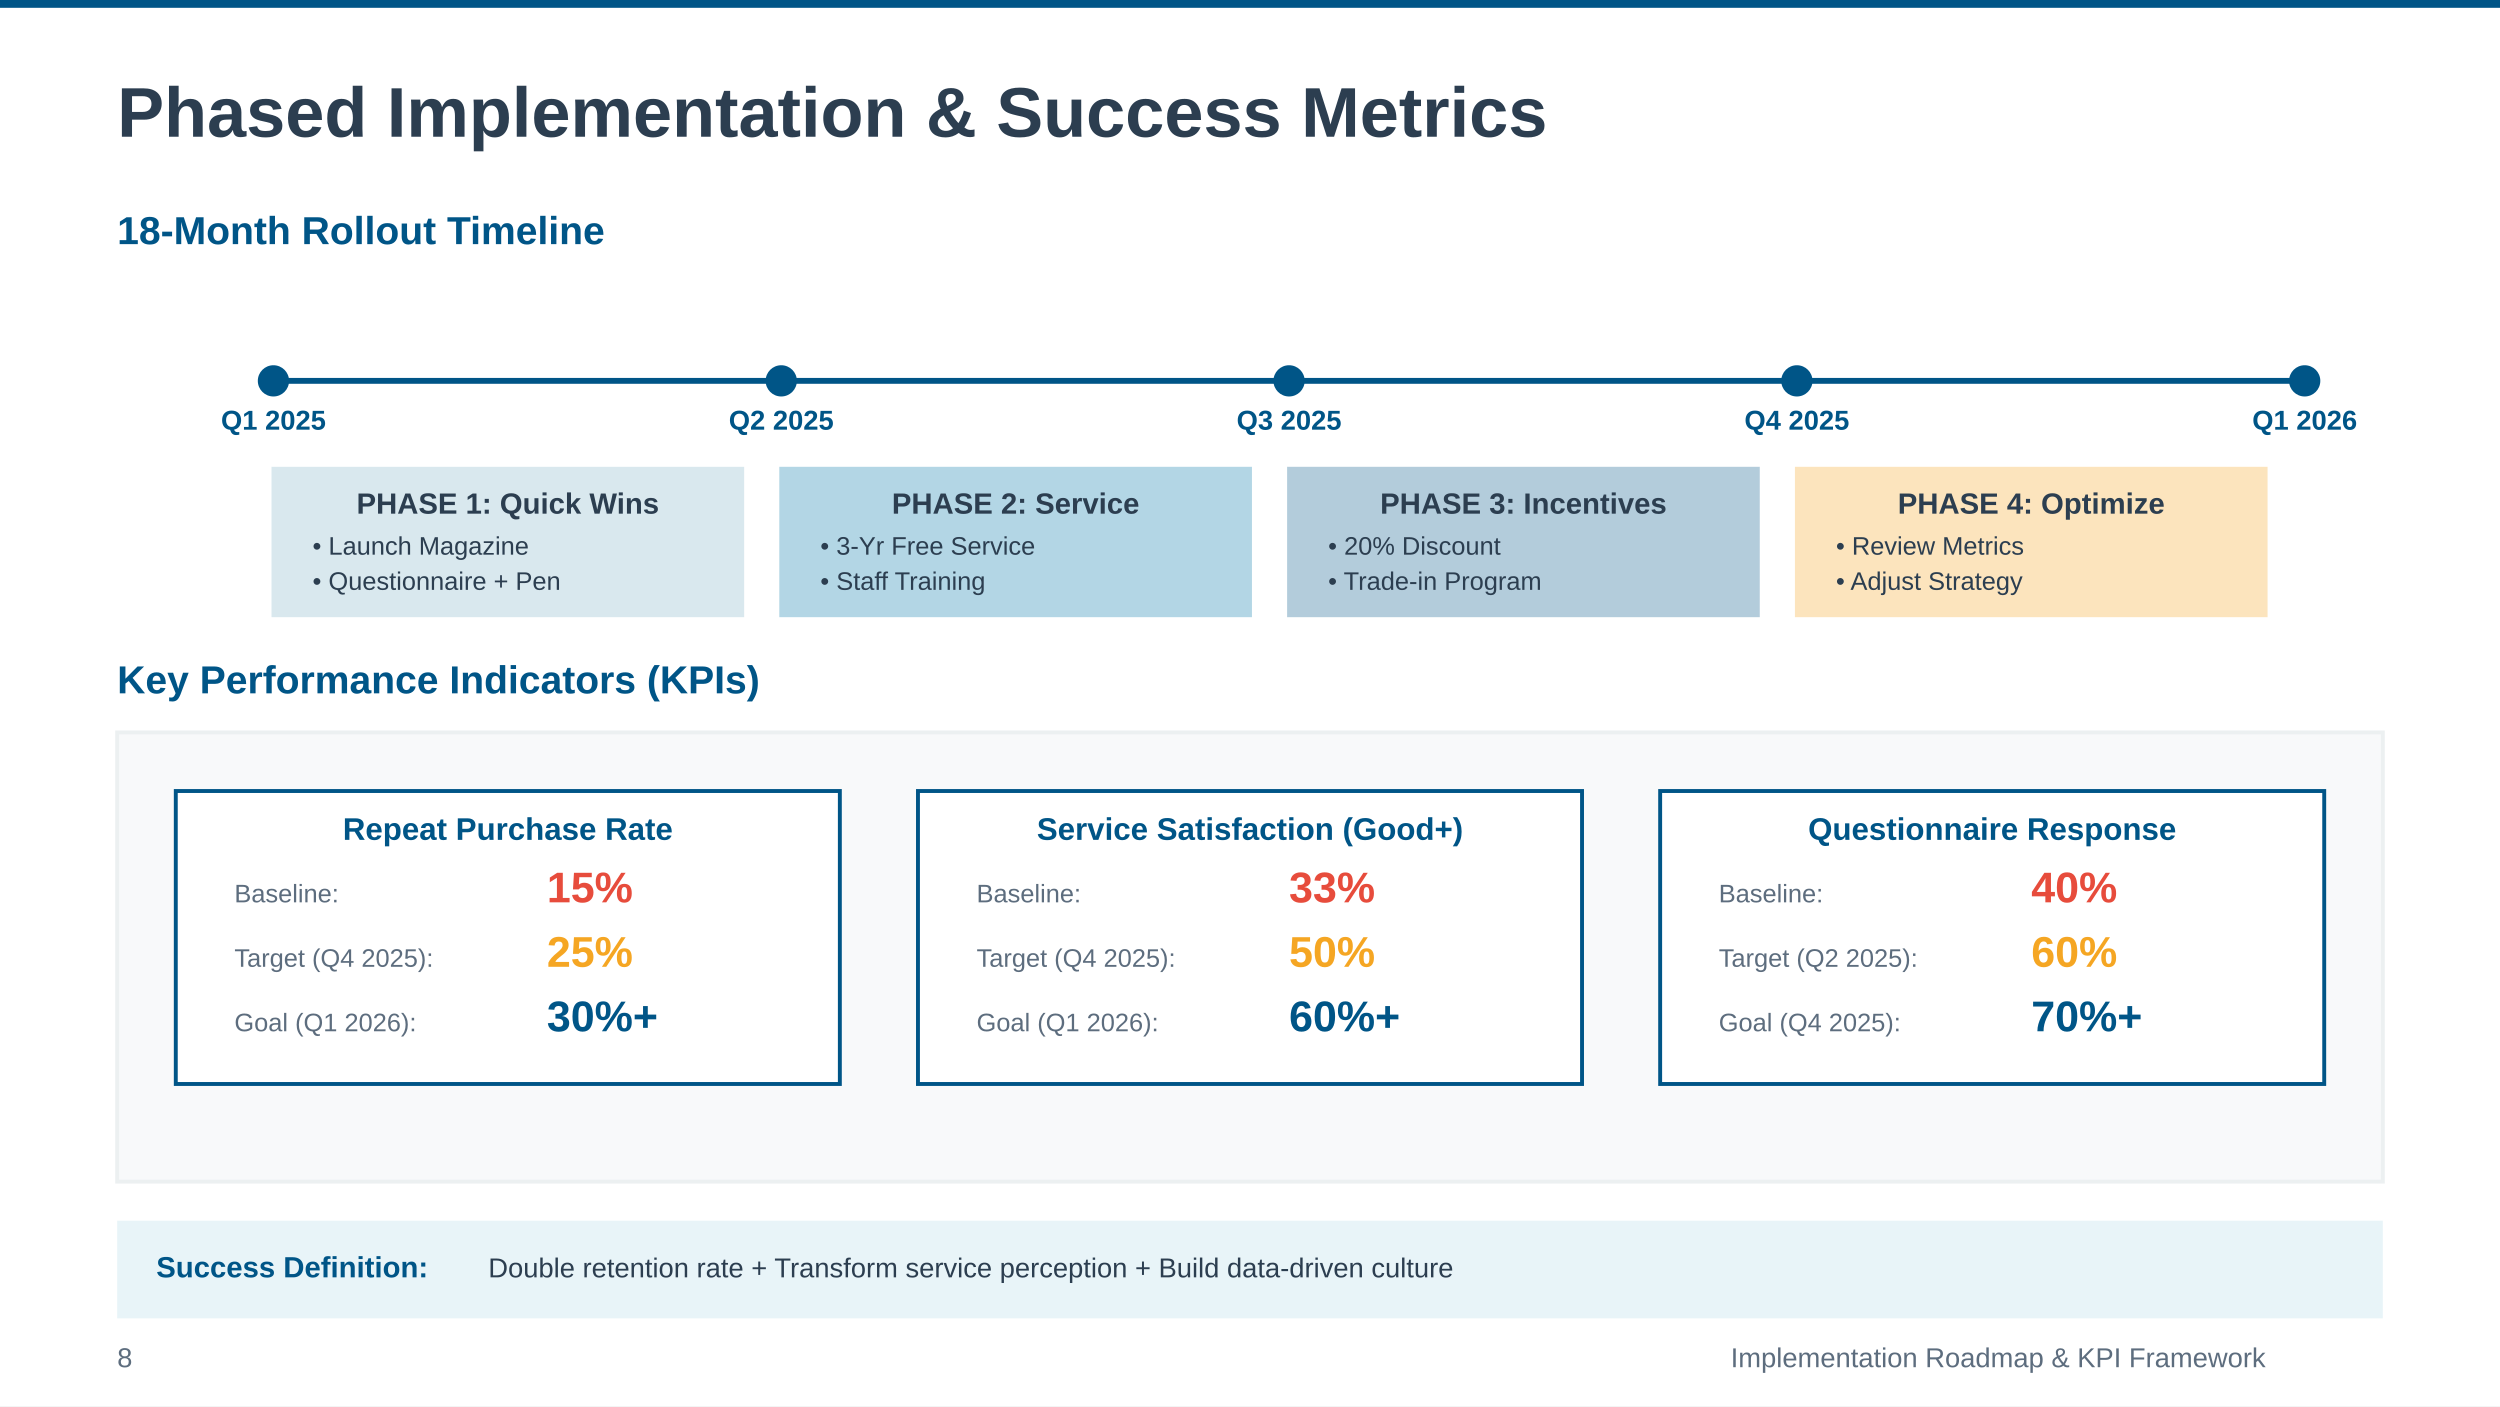
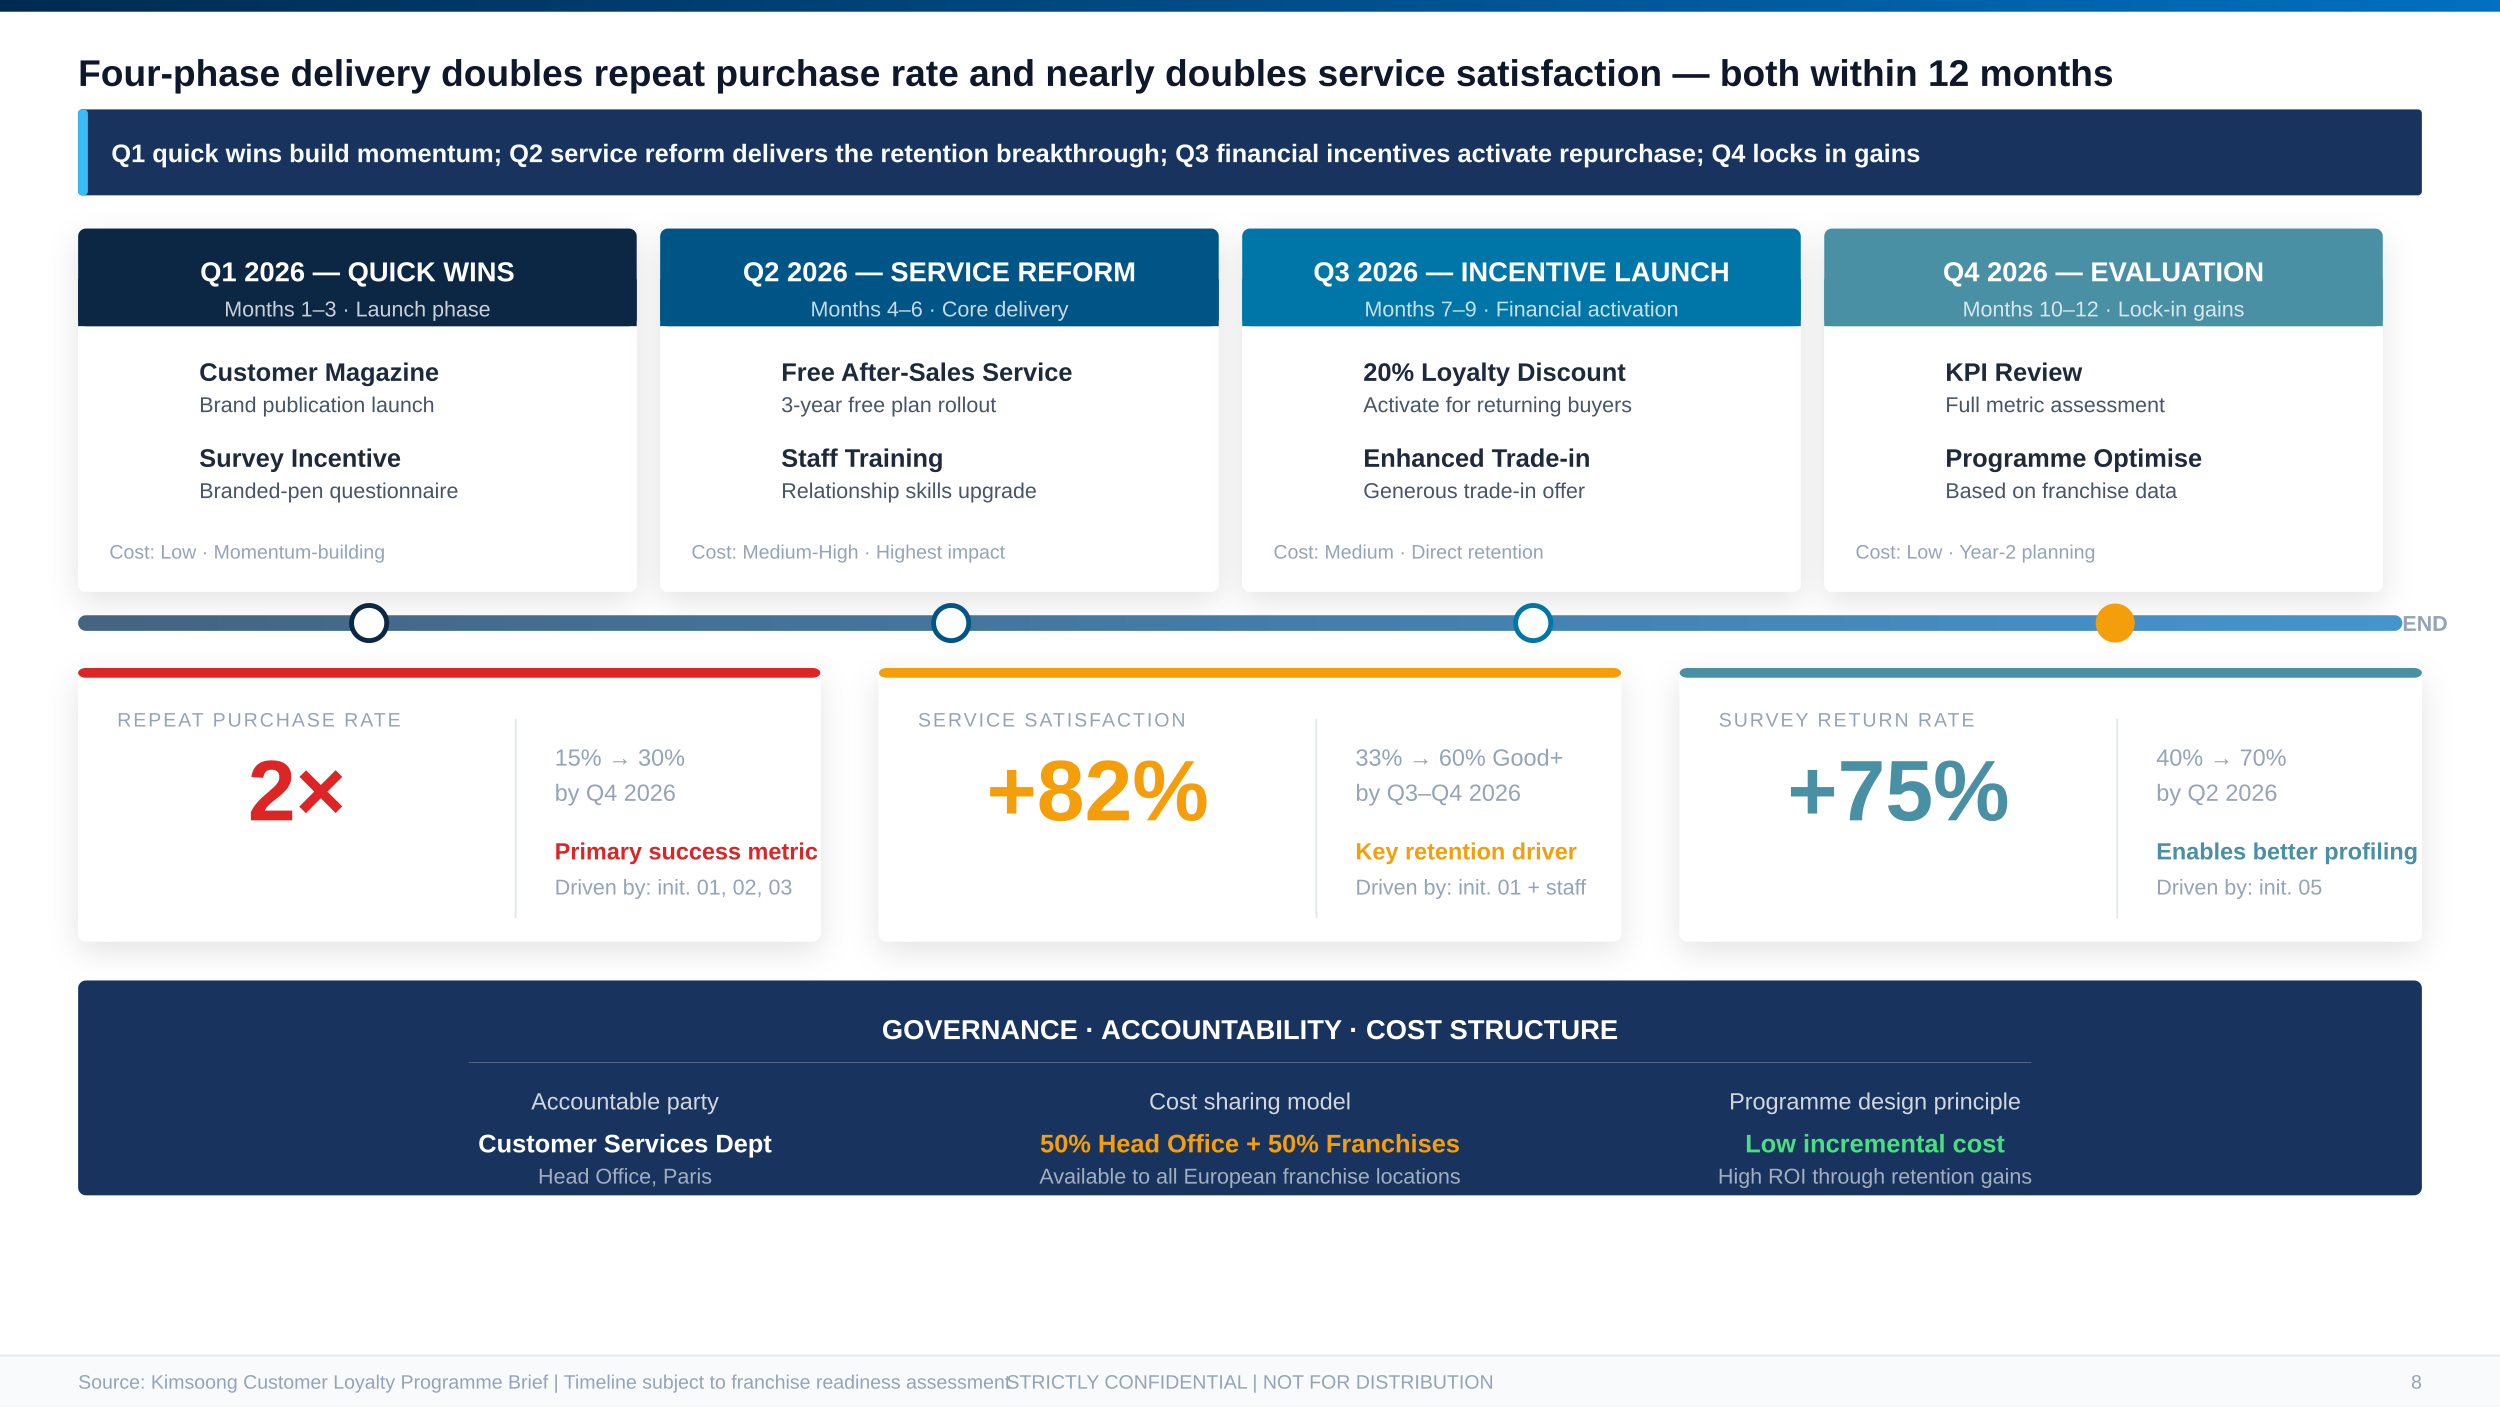
<svg xmlns="http://www.w3.org/2000/svg" viewBox="0 0 1280 720" width="1280" height="720">
+   <defs>
+     <linearGradient id="topGrad" x1="0%" y1="0%" x2="100%" y2="0%">
+       <stop offset="0%" stop-color="#002A50" />
+       <stop offset="100%" stop-color="#0070C0" />
+     </linearGradient>
+     <filter id="shadow" x="-10%" y="-10%" width="130%" height="140%">
+       <feGaussianBlur in="SourceAlpha" stdDeviation="8" />
+       <feOffset dx="0" dy="5" result="ob" />
+       <feFlood flood-color="#000000" flood-opacity="0.11" result="sc" />
+       <feComposite in="sc" in2="ob" operator="in" result="s" />
+       <feMerge>
+         <feMergeNode in="s" />
+         <feMergeNode in="SourceGraphic" />
+       </feMerge>
+     </filter>
+     <filter id="deepShadow" x="-10%" y="-10%" width="130%" height="140%">
+       <feGaussianBlur in="SourceAlpha" stdDeviation="14" />
+       <feOffset dx="0" dy="7" result="ob" />
+       <feFlood flood-color="#000000" flood-opacity="0.14" result="sc" />
+       <feComposite in="sc" in2="ob" operator="in" result="s" />
+       <feMerge>
+         <feMergeNode in="s" />
+         <feMergeNode in="SourceGraphic" />
+       </feMerge>
+     </filter>
+     <filter id="bubbleShadow" x="-30%" y="-30%" width="160%" height="160%">
+       <feGaussianBlur in="SourceAlpha" stdDeviation="6" />
+       <feOffset dx="0" dy="3" result="ob" />
+       <feFlood flood-color="#000000" flood-opacity="0.20" result="sc" />
+       <feComposite in="sc" in2="ob" operator="in" result="s" />
+       <feMerge>
+         <feMergeNode in="s" />
+         <feMergeNode in="SourceGraphic" />
+       </feMerge>
+     </filter>
+   </defs>
  <rect width="1280" height="720" fill="#FFFFFF" />
-   <rect x="0" y="0" width="1280" height="4" fill="#005587" />
-   <text x="60" y="70" font-family="Arial, sans-serif" font-size="36" font-weight="bold" fill="#2C3E50">
-     <tspan>Phased Implementation &amp; Success Metrics</tspan>
-   </text>
-   <text x="60" y="125" font-family="Arial, sans-serif" font-size="20" font-weight="bold" fill="#005587">
-     <tspan>18-Month Rollout Timeline</tspan>
-   </text>
-   <line x1="140" y1="195" x2="1180" y2="195" stroke="#005587" stroke-width="3" />
-   <circle cx="140" cy="195" r="8" fill="#005587" />
-   <circle cx="400" cy="195" r="8" fill="#005587" />
-   <circle cx="660" cy="195" r="8" fill="#005587" />
-   <circle cx="920" cy="195" r="8" fill="#005587" />
-   <circle cx="1180" cy="195" r="8" fill="#005587" />
-   <text x="140" y="220" font-family="Arial, sans-serif" font-size="14" font-weight="bold" fill="#005587" text-anchor="middle">
-     <tspan>Q1 2025</tspan>
-   </text>
-   <text x="400" y="220" font-family="Arial, sans-serif" font-size="14" font-weight="bold" fill="#005587" text-anchor="middle">
-     <tspan>Q2 2025</tspan>
-   </text>
-   <text x="660" y="220" font-family="Arial, sans-serif" font-size="14" font-weight="bold" fill="#005587" text-anchor="middle">
-     <tspan>Q3 2025</tspan>
-   </text>
-   <text x="920" y="220" font-family="Arial, sans-serif" font-size="14" font-weight="bold" fill="#005587" text-anchor="middle">
-     <tspan>Q4 2025</tspan>
-   </text>
-   <text x="1180" y="220" font-family="Arial, sans-serif" font-size="14" font-weight="bold" fill="#005587" text-anchor="middle">
-     <tspan>Q1 2026</tspan>
-   </text>
-   <rect x="140" y="240" width="240" height="75" fill="#7FB3C7" opacity="0.3" stroke="#7FB3C7" stroke-width="2" />
-   <text x="260" y="263" font-family="Arial, sans-serif" font-size="15" font-weight="bold" fill="#2C3E50" text-anchor="middle">
-     <tspan>PHASE 1: Quick Wins</tspan>
-   </text>
-   <text x="160" y="284" font-family="Arial, sans-serif" font-size="13" fill="#2C3E50">
-     <tspan>• Launch Magazine</tspan>
-     <tspan x="160" dy="18">• Questionnaire + Pen</tspan>
-   </text>
-   <rect x="400" y="240" width="240" height="75" fill="#0076A8" opacity="0.3" stroke="#0076A8" stroke-width="2" />
-   <text x="520" y="263" font-family="Arial, sans-serif" font-size="15" font-weight="bold" fill="#2C3E50" text-anchor="middle">
-     <tspan>PHASE 2: Service</tspan>
-   </text>
-   <text x="420" y="284" font-family="Arial, sans-serif" font-size="13" fill="#2C3E50">
-     <tspan>• 3-Yr Free Service</tspan>
-     <tspan x="420" dy="18">• Staff Training</tspan>
-   </text>
-   <rect x="660" y="240" width="240" height="75" fill="#005587" opacity="0.3" stroke="#005587" stroke-width="2" />
-   <text x="780" y="263" font-family="Arial, sans-serif" font-size="15" font-weight="bold" fill="#2C3E50" text-anchor="middle">
-     <tspan>PHASE 3: Incentives</tspan>
-   </text>
-   <text x="680" y="284" font-family="Arial, sans-serif" font-size="13" fill="#2C3E50">
-     <tspan>• 20% Discount</tspan>
-     <tspan x="680" dy="18">• Trade-in Program</tspan>
-   </text>
-   <rect x="920" y="240" width="240" height="75" fill="#F5A623" opacity="0.3" stroke="#F5A623" stroke-width="2" />
-   <text x="1040" y="263" font-family="Arial, sans-serif" font-size="15" font-weight="bold" fill="#2C3E50" text-anchor="middle">
-     <tspan>PHASE 4: Optimize</tspan>
-   </text>
-   <text x="940" y="284" font-family="Arial, sans-serif" font-size="13" fill="#2C3E50">
-     <tspan>• Review Metrics</tspan>
-     <tspan x="940" dy="18">• Adjust Strategy</tspan>
-   </text>
-   <text x="60" y="355" font-family="Arial, sans-serif" font-size="20" font-weight="bold" fill="#005587">
-     <tspan>Key Performance Indicators (KPIs)</tspan>
-   </text>
-   <rect x="60" y="375" width="1160" height="230" fill="#F8F9FA" stroke="#ECF0F1" stroke-width="2" />
-   <rect x="90" y="405" width="340" height="150" fill="#FFFFFF" stroke="#005587" stroke-width="2" />
-   <text x="260" y="430" font-family="Arial, sans-serif" font-size="16" font-weight="bold" fill="#005587" text-anchor="middle">
-     <tspan>Repeat Purchase Rate</tspan>
-   </text>
-   <text x="120" y="462" font-family="Arial, sans-serif" font-size="13" fill="#5D6D7E">
-     <tspan>Baseline:</tspan>
-   </text>
-   <text x="280" y="462" font-family="Arial, sans-serif" font-size="22" font-weight="bold" fill="#E74C3C">
-     <tspan>15%</tspan>
-   </text>
-   <text x="120" y="495" font-family="Arial, sans-serif" font-size="13" fill="#5D6D7E">
-     <tspan>Target (Q4 2025):</tspan>
-   </text>
-   <text x="280" y="495" font-family="Arial, sans-serif" font-size="22" font-weight="bold" fill="#F5A623">
-     <tspan>25%</tspan>
-   </text>
-   <text x="120" y="528" font-family="Arial, sans-serif" font-size="13" fill="#5D6D7E">
-     <tspan>Goal (Q1 2026):</tspan>
-   </text>
-   <text x="280" y="528" font-family="Arial, sans-serif" font-size="22" font-weight="bold" fill="#005587">
-     <tspan>30%+</tspan>
-   </text>
-   <rect x="470" y="405" width="340" height="150" fill="#FFFFFF" stroke="#005587" stroke-width="2" />
-   <text x="640" y="430" font-family="Arial, sans-serif" font-size="16" font-weight="bold" fill="#005587" text-anchor="middle">
-     <tspan>Service Satisfaction (Good+)</tspan>
-   </text>
-   <text x="500" y="462" font-family="Arial, sans-serif" font-size="13" fill="#5D6D7E">
-     <tspan>Baseline:</tspan>
-   </text>
-   <text x="660" y="462" font-family="Arial, sans-serif" font-size="22" font-weight="bold" fill="#E74C3C">
-     <tspan>33%</tspan>
-   </text>
-   <text x="500" y="495" font-family="Arial, sans-serif" font-size="13" fill="#5D6D7E">
-     <tspan>Target (Q4 2025):</tspan>
-   </text>
-   <text x="660" y="495" font-family="Arial, sans-serif" font-size="22" font-weight="bold" fill="#F5A623">
-     <tspan>50%</tspan>
-   </text>
-   <text x="500" y="528" font-family="Arial, sans-serif" font-size="13" fill="#5D6D7E">
-     <tspan>Goal (Q1 2026):</tspan>
-   </text>
-   <text x="660" y="528" font-family="Arial, sans-serif" font-size="22" font-weight="bold" fill="#005587">
-     <tspan>60%+</tspan>
-   </text>
-   <rect x="850" y="405" width="340" height="150" fill="#FFFFFF" stroke="#005587" stroke-width="2" />
-   <text x="1020" y="430" font-family="Arial, sans-serif" font-size="16" font-weight="bold" fill="#005587" text-anchor="middle">
-     <tspan>Questionnaire Response</tspan>
-   </text>
-   <text x="880" y="462" font-family="Arial, sans-serif" font-size="13" fill="#5D6D7E">
-     <tspan>Baseline:</tspan>
-   </text>
-   <text x="1040" y="462" font-family="Arial, sans-serif" font-size="22" font-weight="bold" fill="#E74C3C">
-     <tspan>40%</tspan>
-   </text>
-   <text x="880" y="495" font-family="Arial, sans-serif" font-size="13" fill="#5D6D7E">
-     <tspan>Target (Q2 2025):</tspan>
-   </text>
-   <text x="1040" y="495" font-family="Arial, sans-serif" font-size="22" font-weight="bold" fill="#F5A623">
-     <tspan>60%</tspan>
-   </text>
-   <text x="880" y="528" font-family="Arial, sans-serif" font-size="13" fill="#5D6D7E">
-     <tspan>Goal (Q4 2025):</tspan>
-   </text>
-   <text x="1040" y="528" font-family="Arial, sans-serif" font-size="22" font-weight="bold" fill="#005587">
-     <tspan>70%+</tspan>
-   </text>
-   <rect x="60" y="625" width="1160" height="50" fill="#E8F4F8" />
-   <text x="80" y="654" font-family="Arial, sans-serif" font-size="15" font-weight="bold" fill="#005587">
-     <tspan>Success Definition: </tspan>
-   </text>
-   <text x="250" y="654" font-family="Arial, sans-serif" font-size="14" fill="#2C3E50">
-     <tspan>Double retention rate + Transform service perception + Build data-driven culture</tspan>
-   </text>
-   <text x="60" y="700" font-family="Arial, sans-serif" font-size="14" fill="#5D6D7E">
-     <tspan>8</tspan>
-   </text>
-   <text x="1160" y="700" font-family="Arial, sans-serif" font-size="14" fill="#5D6D7E" text-anchor="end">
-     <tspan>Implementation Roadmap &amp; KPI Framework</tspan>
-   </text>
+   <rect x="0" y="0" width="1280" height="6" fill="url(#topGrad)" />
+   <text x="40" y="44" font-family="Arial, sans-serif" font-size="19" font-weight="bold" fill="#0F172A">Four-phase delivery doubles repeat purchase rate and nearly doubles service satisfaction — both within 12 months</text>
+   <rect x="40" y="56" width="1200" height="44" rx="2" fill="#18345E" />
+   <rect x="40" y="56" width="5" height="44" rx="2" fill="#38BDF8" />
+   <text x="57" y="83" font-family="Arial, sans-serif" font-size="13" font-weight="bold" fill="#F8FAFC">Q1 quick wins build momentum; Q2 service reform delivers the retention breakthrough; Q3 financial incentives activate repurchase; Q4 locks in gains</text>
+   <rect x="40" y="117" width="286" height="186" rx="4" fill="#FFFFFF" filter="url(#shadow)" />
+   <rect x="40" y="117" width="286" height="50" rx="4" fill="#0C2744" />
+   <rect x="40" y="143" width="286" height="24" rx="0" fill="#0C2744" />
+   <text x="183" y="144" font-family="Arial, sans-serif" font-size="14" font-weight="bold" fill="#FFFFFF" text-anchor="middle">Q1 2026  —  QUICK WINS</text>
+   <text x="183" y="162" font-family="Arial, sans-serif" font-size="11" fill="#FFFFFF" fill-opacity="0.78" text-anchor="middle">Months 1–3  ·  Launch phase</text>
+   <use data-icon="file" x="68" y="178" width="24" height="24" fill="#0C2744" />
+   <text x="102" y="195" font-family="Arial, sans-serif" font-size="13" fill="#1E293B" font-weight="bold">Customer Magazine</text>
+   <text x="102" y="211" font-family="Arial, sans-serif" font-size="11" fill="#475569">Brand publication launch</text>
+   <use data-icon="circle-checkmark" x="68" y="222" width="24" height="24" fill="#0C2744" />
+   <text x="102" y="239" font-family="Arial, sans-serif" font-size="13" fill="#1E293B" font-weight="bold">Survey Incentive</text>
+   <text x="102" y="255" font-family="Arial, sans-serif" font-size="11" fill="#475569">Branded-pen questionnaire</text>
+   <text x="56" y="286" font-family="Arial, sans-serif" font-size="10" fill="#94A3B8">Cost: Low  ·  Momentum-building</text>
+   <rect x="338" y="117" width="286" height="186" rx="4" fill="#FFFFFF" filter="url(#shadow)" />
+   <rect x="338" y="117" width="286" height="50" rx="4" fill="#005587" />
+   <rect x="338" y="143" width="286" height="24" rx="0" fill="#005587" />
+   <text x="481" y="144" font-family="Arial, sans-serif" font-size="14" font-weight="bold" fill="#FFFFFF" text-anchor="middle">Q2 2026  —  SERVICE REFORM</text>
+   <text x="481" y="162" font-family="Arial, sans-serif" font-size="11" fill="#FFFFFF" fill-opacity="0.78" text-anchor="middle">Months 4–6  ·  Core delivery</text>
+   <use data-icon="cog" x="366" y="178" width="24" height="24" fill="#005587" />
+   <text x="400" y="195" font-family="Arial, sans-serif" font-size="13" fill="#1E293B" font-weight="bold">Free After-Sales Service</text>
+   <text x="400" y="211" font-family="Arial, sans-serif" font-size="11" fill="#475569">3-year free plan rollout</text>
+   <use data-icon="users" x="366" y="222" width="24" height="24" fill="#005587" />
+   <text x="400" y="239" font-family="Arial, sans-serif" font-size="13" fill="#1E293B" font-weight="bold">Staff Training</text>
+   <text x="400" y="255" font-family="Arial, sans-serif" font-size="11" fill="#475569">Relationship skills upgrade</text>
+   <text x="354" y="286" font-family="Arial, sans-serif" font-size="10" fill="#94A3B8">Cost: Medium-High  ·  Highest impact</text>
+   <rect x="636" y="117" width="286" height="186" rx="4" fill="#FFFFFF" filter="url(#shadow)" />
+   <rect x="636" y="117" width="286" height="50" rx="4" fill="#0076A8" />
+   <rect x="636" y="143" width="286" height="24" rx="0" fill="#0076A8" />
+   <text x="779" y="144" font-family="Arial, sans-serif" font-size="14" font-weight="bold" fill="#FFFFFF" text-anchor="middle">Q3 2026  —  INCENTIVE LAUNCH</text>
+   <text x="779" y="162" font-family="Arial, sans-serif" font-size="11" fill="#FFFFFF" fill-opacity="0.78" text-anchor="middle">Months 7–9  ·  Financial activation</text>
+   <use data-icon="dollar" x="664" y="178" width="24" height="24" fill="#0076A8" />
+   <text x="698" y="195" font-family="Arial, sans-serif" font-size="13" fill="#1E293B" font-weight="bold">20% Loyalty Discount</text>
+   <text x="698" y="211" font-family="Arial, sans-serif" font-size="11" fill="#475569">Activate for returning buyers</text>
+   <use data-icon="arrow-trend-up" x="664" y="222" width="24" height="24" fill="#0076A8" />
+   <text x="698" y="239" font-family="Arial, sans-serif" font-size="13" fill="#1E293B" font-weight="bold">Enhanced Trade-in</text>
+   <text x="698" y="255" font-family="Arial, sans-serif" font-size="11" fill="#475569">Generous trade-in offer</text>
+   <text x="652" y="286" font-family="Arial, sans-serif" font-size="10" fill="#94A3B8">Cost: Medium  ·  Direct retention</text>
+   <rect x="934" y="117" width="286" height="186" rx="4" fill="#FFFFFF" filter="url(#shadow)" />
+   <rect x="934" y="117" width="286" height="50" rx="4" fill="#4A90A4" />
+   <rect x="934" y="143" width="286" height="24" rx="0" fill="#4A90A4" />
+   <text x="1077" y="144" font-family="Arial, sans-serif" font-size="14" font-weight="bold" fill="#FFFFFF" text-anchor="middle">Q4 2026  —  EVALUATION</text>
+   <text x="1077" y="162" font-family="Arial, sans-serif" font-size="11" fill="#FFFFFF" fill-opacity="0.78" text-anchor="middle">Months 10–12  ·  Lock-in gains</text>
+   <use data-icon="chart-bar" x="962" y="178" width="24" height="24" fill="#4A90A4" />
+   <text x="996" y="195" font-family="Arial, sans-serif" font-size="13" fill="#1E293B" font-weight="bold">KPI Review</text>
+   <text x="996" y="211" font-family="Arial, sans-serif" font-size="11" fill="#475569">Full metric assessment</text>
+   <use data-icon="target" x="962" y="222" width="24" height="24" fill="#4A90A4" />
+   <text x="996" y="239" font-family="Arial, sans-serif" font-size="13" fill="#1E293B" font-weight="bold">Programme Optimise</text>
+   <text x="996" y="255" font-family="Arial, sans-serif" font-size="11" fill="#475569">Based on franchise data</text>
+   <text x="950" y="286" font-family="Arial, sans-serif" font-size="10" fill="#94A3B8">Cost: Low  ·  Year-2 planning</text>
+   <rect x="40" y="315" width="1190" height="8" rx="4" fill="#E2E8F0" />
+   <rect x="40" y="315" width="1190" height="8" rx="4" fill="url(#topGrad)" fill-opacity="0.7" />
+   <circle cx="189" cy="319" r="9" fill="#FFFFFF" stroke="#0C2744" stroke-width="2.5" />
+   <circle cx="487" cy="319" r="9" fill="#FFFFFF" stroke="#005587" stroke-width="2.5" />
+   <circle cx="785" cy="319" r="9" fill="#FFFFFF" stroke="#0076A8" stroke-width="2.5" />
+   <circle cx="1083" cy="319" r="9" fill="#F59E0B" stroke="#F59E0B" stroke-width="2" />
+   <text x="1230" y="323" font-family="Arial, sans-serif" font-size="11" fill="#94A3B8" font-weight="bold">END</text>
+   <rect x="40" y="342" width="380" height="140" rx="4" fill="#FFFFFF" filter="url(#shadow)" />
+   <rect x="40" y="342" width="380" height="5" rx="4" fill="#DC2626" />
+   <text x="60" y="372" font-family="Arial, sans-serif" font-size="10" fill="#94A3B8" letter-spacing="1">REPEAT PURCHASE RATE</text>
+   <text x="152" y="420" font-family="Arial, sans-serif" font-size="44" font-weight="bold" fill="#DC2626" text-anchor="middle">2×</text>
+   <line x1="264" y1="368" x2="264" y2="470" stroke="#E2E8F0" stroke-width="1" />
+   <text x="284" y="392" font-family="Arial, sans-serif" font-size="12" fill="#94A3B8">15% → 30%</text>
+   <text x="284" y="410" font-family="Arial, sans-serif" font-size="12" fill="#94A3B8">by Q4 2026</text>
+   <text x="284" y="440" font-family="Arial, sans-serif" font-size="12" fill="#DC2626" font-weight="bold">Primary success metric</text>
+   <text x="284" y="458" font-family="Arial, sans-serif" font-size="11" fill="#94A3B8">Driven by: init. 01, 02, 03</text>
+   <rect x="450" y="342" width="380" height="140" rx="4" fill="#FFFFFF" filter="url(#shadow)" />
+   <rect x="450" y="342" width="380" height="5" rx="4" fill="#F59E0B" />
+   <text x="470" y="372" font-family="Arial, sans-serif" font-size="10" fill="#94A3B8" letter-spacing="1">SERVICE SATISFACTION</text>
+   <text x="562" y="420" font-family="Arial, sans-serif" font-size="44" font-weight="bold" fill="#F59E0B" text-anchor="middle">+82%</text>
+   <line x1="674" y1="368" x2="674" y2="470" stroke="#E2E8F0" stroke-width="1" />
+   <text x="694" y="392" font-family="Arial, sans-serif" font-size="12" fill="#94A3B8">33% → 60% Good+</text>
+   <text x="694" y="410" font-family="Arial, sans-serif" font-size="12" fill="#94A3B8">by Q3–Q4 2026</text>
+   <text x="694" y="440" font-family="Arial, sans-serif" font-size="12" fill="#F59E0B" font-weight="bold">Key retention driver</text>
+   <text x="694" y="458" font-family="Arial, sans-serif" font-size="11" fill="#94A3B8">Driven by: init. 01 + staff</text>
+   <rect x="860" y="342" width="380" height="140" rx="4" fill="#FFFFFF" filter="url(#shadow)" />
+   <rect x="860" y="342" width="380" height="5" rx="4" fill="#4A90A4" />
+   <text x="880" y="372" font-family="Arial, sans-serif" font-size="10" fill="#94A3B8" letter-spacing="1">SURVEY RETURN RATE</text>
+   <text x="972" y="420" font-family="Arial, sans-serif" font-size="44" font-weight="bold" fill="#4A90A4" text-anchor="middle">+75%</text>
+   <line x1="1084" y1="368" x2="1084" y2="470" stroke="#E2E8F0" stroke-width="1" />
+   <text x="1104" y="392" font-family="Arial, sans-serif" font-size="12" fill="#94A3B8">40% → 70%</text>
+   <text x="1104" y="410" font-family="Arial, sans-serif" font-size="12" fill="#94A3B8">by Q2 2026</text>
+   <text x="1104" y="440" font-family="Arial, sans-serif" font-size="12" fill="#4A90A4" font-weight="bold">Enables better profiling</text>
+   <text x="1104" y="458" font-family="Arial, sans-serif" font-size="11" fill="#94A3B8">Driven by: init. 05</text>
+   <rect x="40" y="502" width="1200" height="110" rx="4" fill="#18345E" />
+   <text x="640" y="532" font-family="Arial, sans-serif" font-size="14" font-weight="bold" fill="#FFFFFF" text-anchor="middle">GOVERNANCE  ·  ACCOUNTABILITY  ·  COST STRUCTURE</text>
+   <line x1="240" y1="544" x2="1040" y2="544" stroke="#FFFFFF" stroke-width="0.5" stroke-opacity="0.25" />
+   <text x="320" y="568" font-family="Arial, sans-serif" font-size="12" fill="#FFFFFF" fill-opacity="0.80" text-anchor="middle">Accountable party</text>
+   <text x="320" y="590" font-family="Arial, sans-serif" font-size="13" font-weight="bold" fill="#FFFFFF" text-anchor="middle">Customer Services Dept</text>
+   <text x="320" y="606" font-family="Arial, sans-serif" font-size="11" fill="#FFFFFF" fill-opacity="0.60" text-anchor="middle">Head Office, Paris</text>
+   <text x="640" y="568" font-family="Arial, sans-serif" font-size="12" fill="#FFFFFF" fill-opacity="0.80" text-anchor="middle">Cost sharing model</text>
+   <text x="640" y="590" font-family="Arial, sans-serif" font-size="13" font-weight="bold" fill="#F59E0B" text-anchor="middle">50% Head Office  +  50% Franchises</text>
+   <text x="640" y="606" font-family="Arial, sans-serif" font-size="11" fill="#FFFFFF" fill-opacity="0.60" text-anchor="middle">Available to all European franchise locations</text>
+   <text x="960" y="568" font-family="Arial, sans-serif" font-size="12" fill="#FFFFFF" fill-opacity="0.80" text-anchor="middle">Programme design principle</text>
+   <text x="960" y="590" font-family="Arial, sans-serif" font-size="13" font-weight="bold" fill="#4ADE80" text-anchor="middle">Low incremental cost</text>
+   <text x="960" y="606" font-family="Arial, sans-serif" font-size="11" fill="#FFFFFF" fill-opacity="0.60" text-anchor="middle">High ROI through retention gains</text>
+   <rect x="0" y="694" width="1280" height="26" fill="#F8FAFC" />
+   <line x1="0" y1="694" x2="1280" y2="694" stroke="#E2E8F0" stroke-width="1" />
+   <text x="40" y="711" font-family="Arial, sans-serif" font-size="10" fill="#94A3B8">Source: Kimsoong Customer Loyalty Programme Brief  |  Timeline subject to franchise readiness assessment</text>
+   <text x="640" y="711" font-family="Arial, sans-serif" font-size="10" fill="#94A3B8" text-anchor="middle">STRICTLY CONFIDENTIAL  |  NOT FOR DISTRIBUTION</text>
+   <text x="1240" y="711" font-family="Arial, sans-serif" font-size="10" fill="#94A3B8" text-anchor="end">8</text>
</svg>
